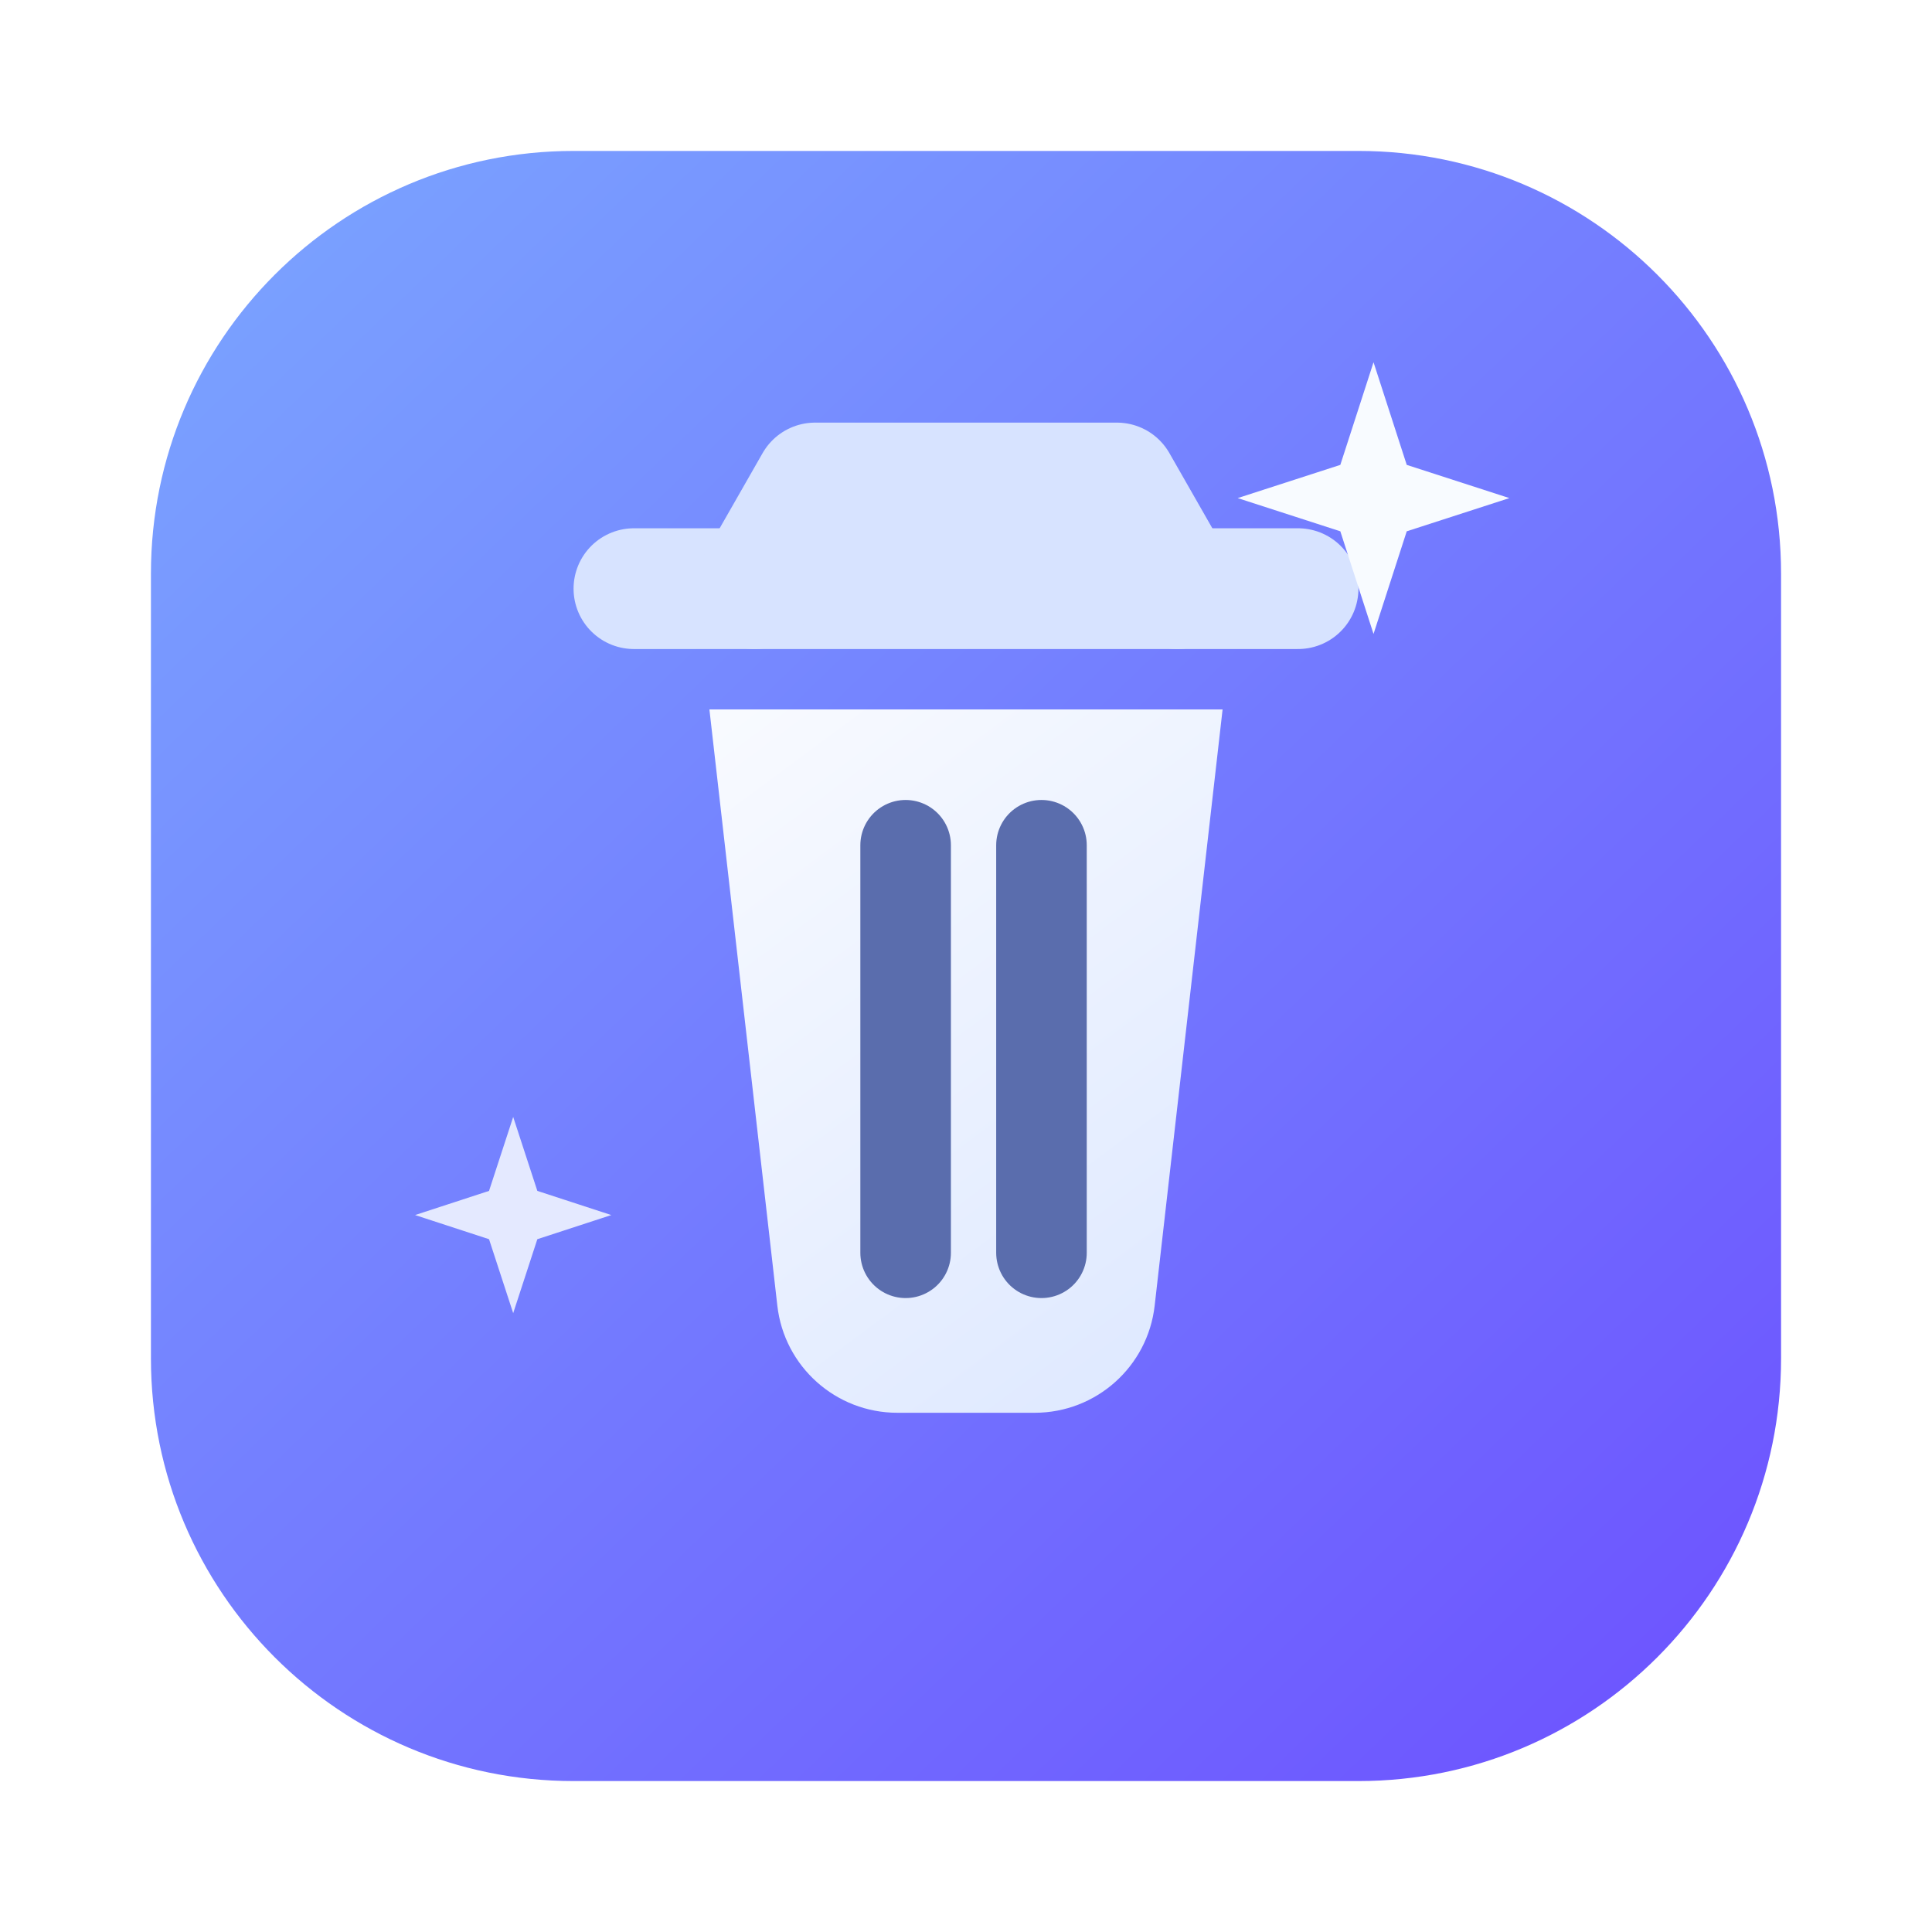
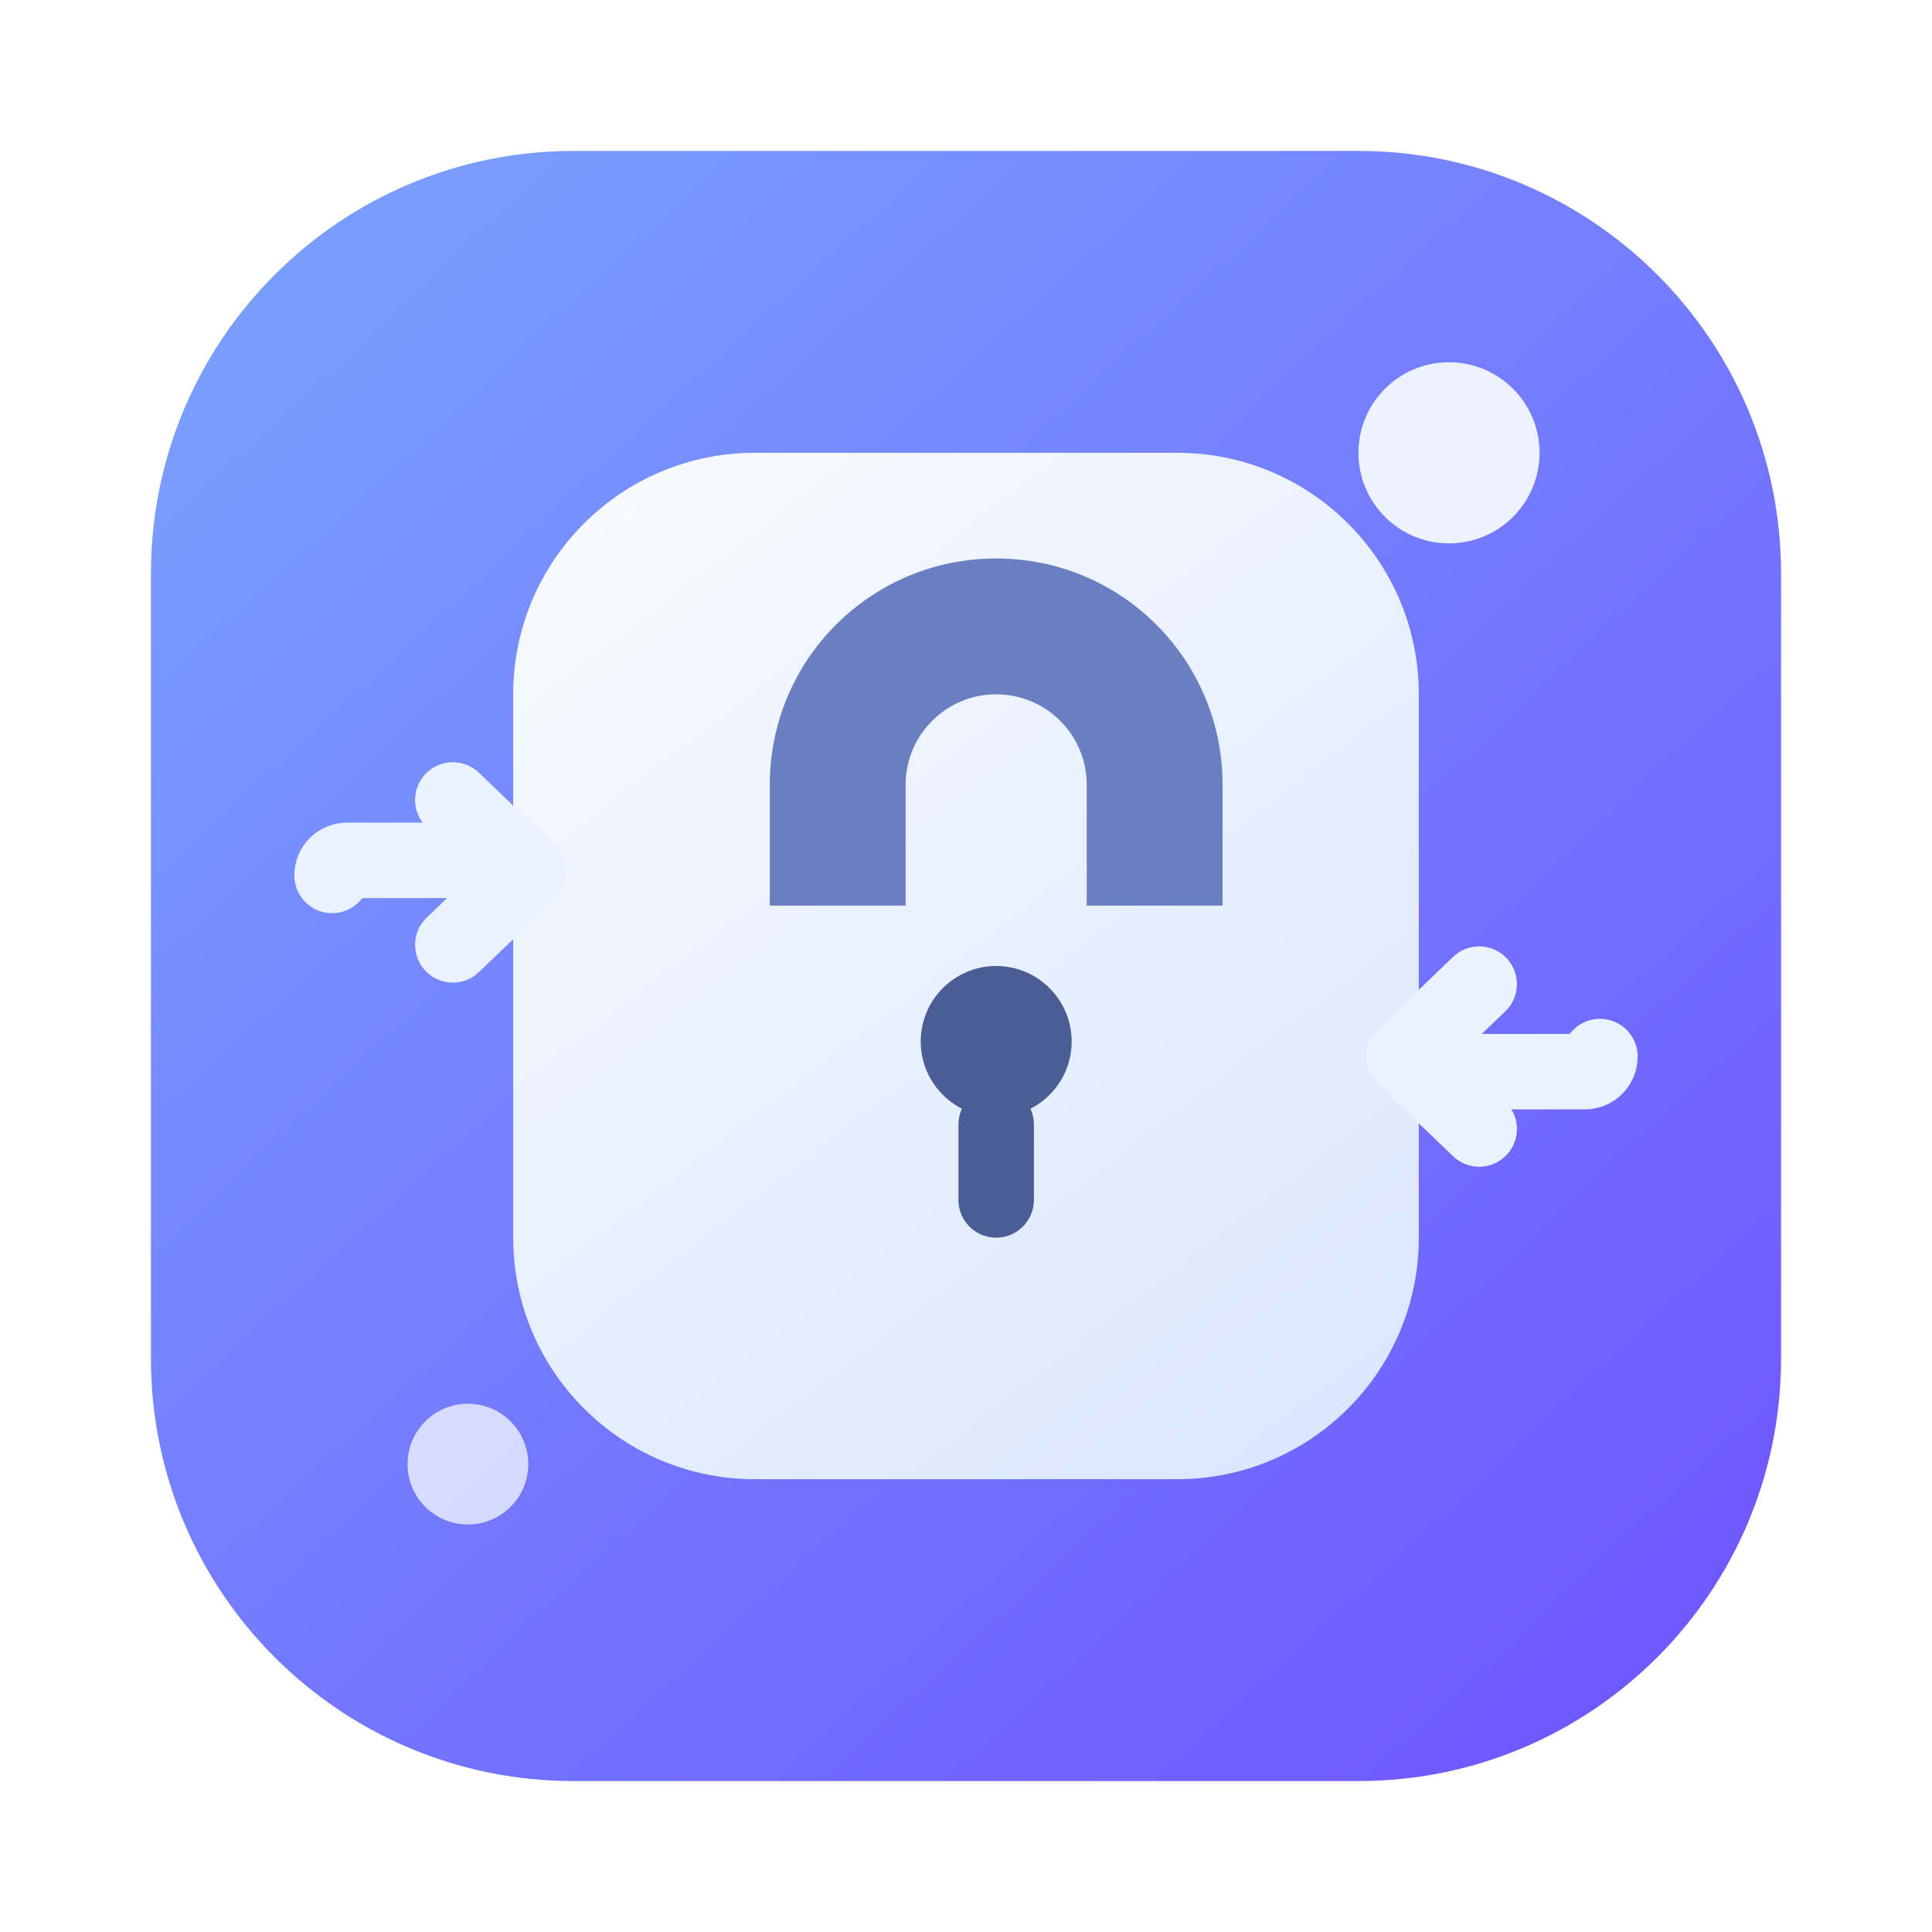
<svg xmlns="http://www.w3.org/2000/svg" viewBox="0 0 128 128" fill="none">
  <defs>
-     <linearGradient id="bg" x1="16" y1="14" x2="112" y2="114" gradientUnits="userSpaceOnUse">
+     <linearGradient id="logo-bg" x1="14" y1="10" x2="114" y2="118" gradientUnits="userSpaceOnUse">
      <stop stop-color="#7AA2FF" />
      <stop offset="1" stop-color="#6D54FF" />
    </linearGradient>
-     <linearGradient id="accent" x1="42" y1="34" x2="85" y2="92" gradientUnits="userSpaceOnUse">
-       <stop stop-color="#FFFFFF" />
-       <stop offset="1" stop-color="#DCE7FF" />
+     <linearGradient id="logo-panel" x1="36" y1="30" x2="89" y2="99" gradientUnits="userSpaceOnUse">
+       <stop stop-color="#F8FBFF" />
+       <stop offset="1" stop-color="#D9E6FF" />
    </linearGradient>
  </defs>
-   <rect x="10" y="10" width="108" height="108" rx="28" fill="url(#bg)" />
-   <path d="M42 39h44" stroke="#D7E3FF" stroke-width="8" stroke-linecap="round" />
-   <path d="M50 39l4-7h20l4 7" stroke="#D7E3FF" stroke-width="8" stroke-linecap="round" stroke-linejoin="round" />
-   <path d="M47 47h34l-4.5 39.5a8 8 0 0 1-7.95 7.1H59.45a8 8 0 0 1-7.95-7.1L47 47Z" fill="url(#accent)" />
-   <path d="M60 56v27M69 56v27" stroke="#5A6DAD" stroke-width="6" stroke-linecap="round" />
-   <path d="M91 24l2.2 6.8L100 33l-6.8 2.2L91 42l-2.2-6.8L82 33l6.8-2.2L91 24Z" fill="#F8FBFF" />
-   <path d="M34 74l1.6 4.9 4.9 1.6-4.9 1.6-1.6 4.9-1.6-4.9-4.9-1.6 4.9-1.6 1.6-4.9Z" fill="#F8FBFF" opacity=".85" />
+   <rect x="10" y="10" width="108" height="108" rx="28" fill="url(#logo-bg)" />
+   <rect x="34" y="30" width="60" height="68" rx="16" fill="url(#logo-panel)" />
+   <path d="M51 52c0-8.3 6.7-15 15-15s15 6.7 15 15v8h-9v-8a6 6 0 1 0-12 0v8h-9v-8Z" fill="#6A7FC2" />
+   <circle cx="66" cy="69" r="5" fill="#4A5D95" />
+   <rect x="63.5" y="72" width="5" height="10" rx="2.5" fill="#4A5D95" />
+   <path d="M22 58a1 1 0 0 1 1-1h11" stroke="#EAF1FF" stroke-width="5" stroke-linecap="round" />
+   <path d="M30 53l5 4.8-5 4.8" stroke="#EAF1FF" stroke-width="5" stroke-linecap="round" stroke-linejoin="round" />
+   <path d="M106 70a1 1 0 0 1-1 1H94" stroke="#EAF1FF" stroke-width="5" stroke-linecap="round" />
+   <path d="M98 65.2L93 70l5 4.8" stroke="#EAF1FF" stroke-width="5" stroke-linecap="round" stroke-linejoin="round" />
+   <circle cx="96" cy="30" r="6" fill="#F8FBFF" fill-opacity=".92" />
+   <circle cx="31" cy="97" r="4" fill="#F8FBFF" fill-opacity=".75" />
</svg>
